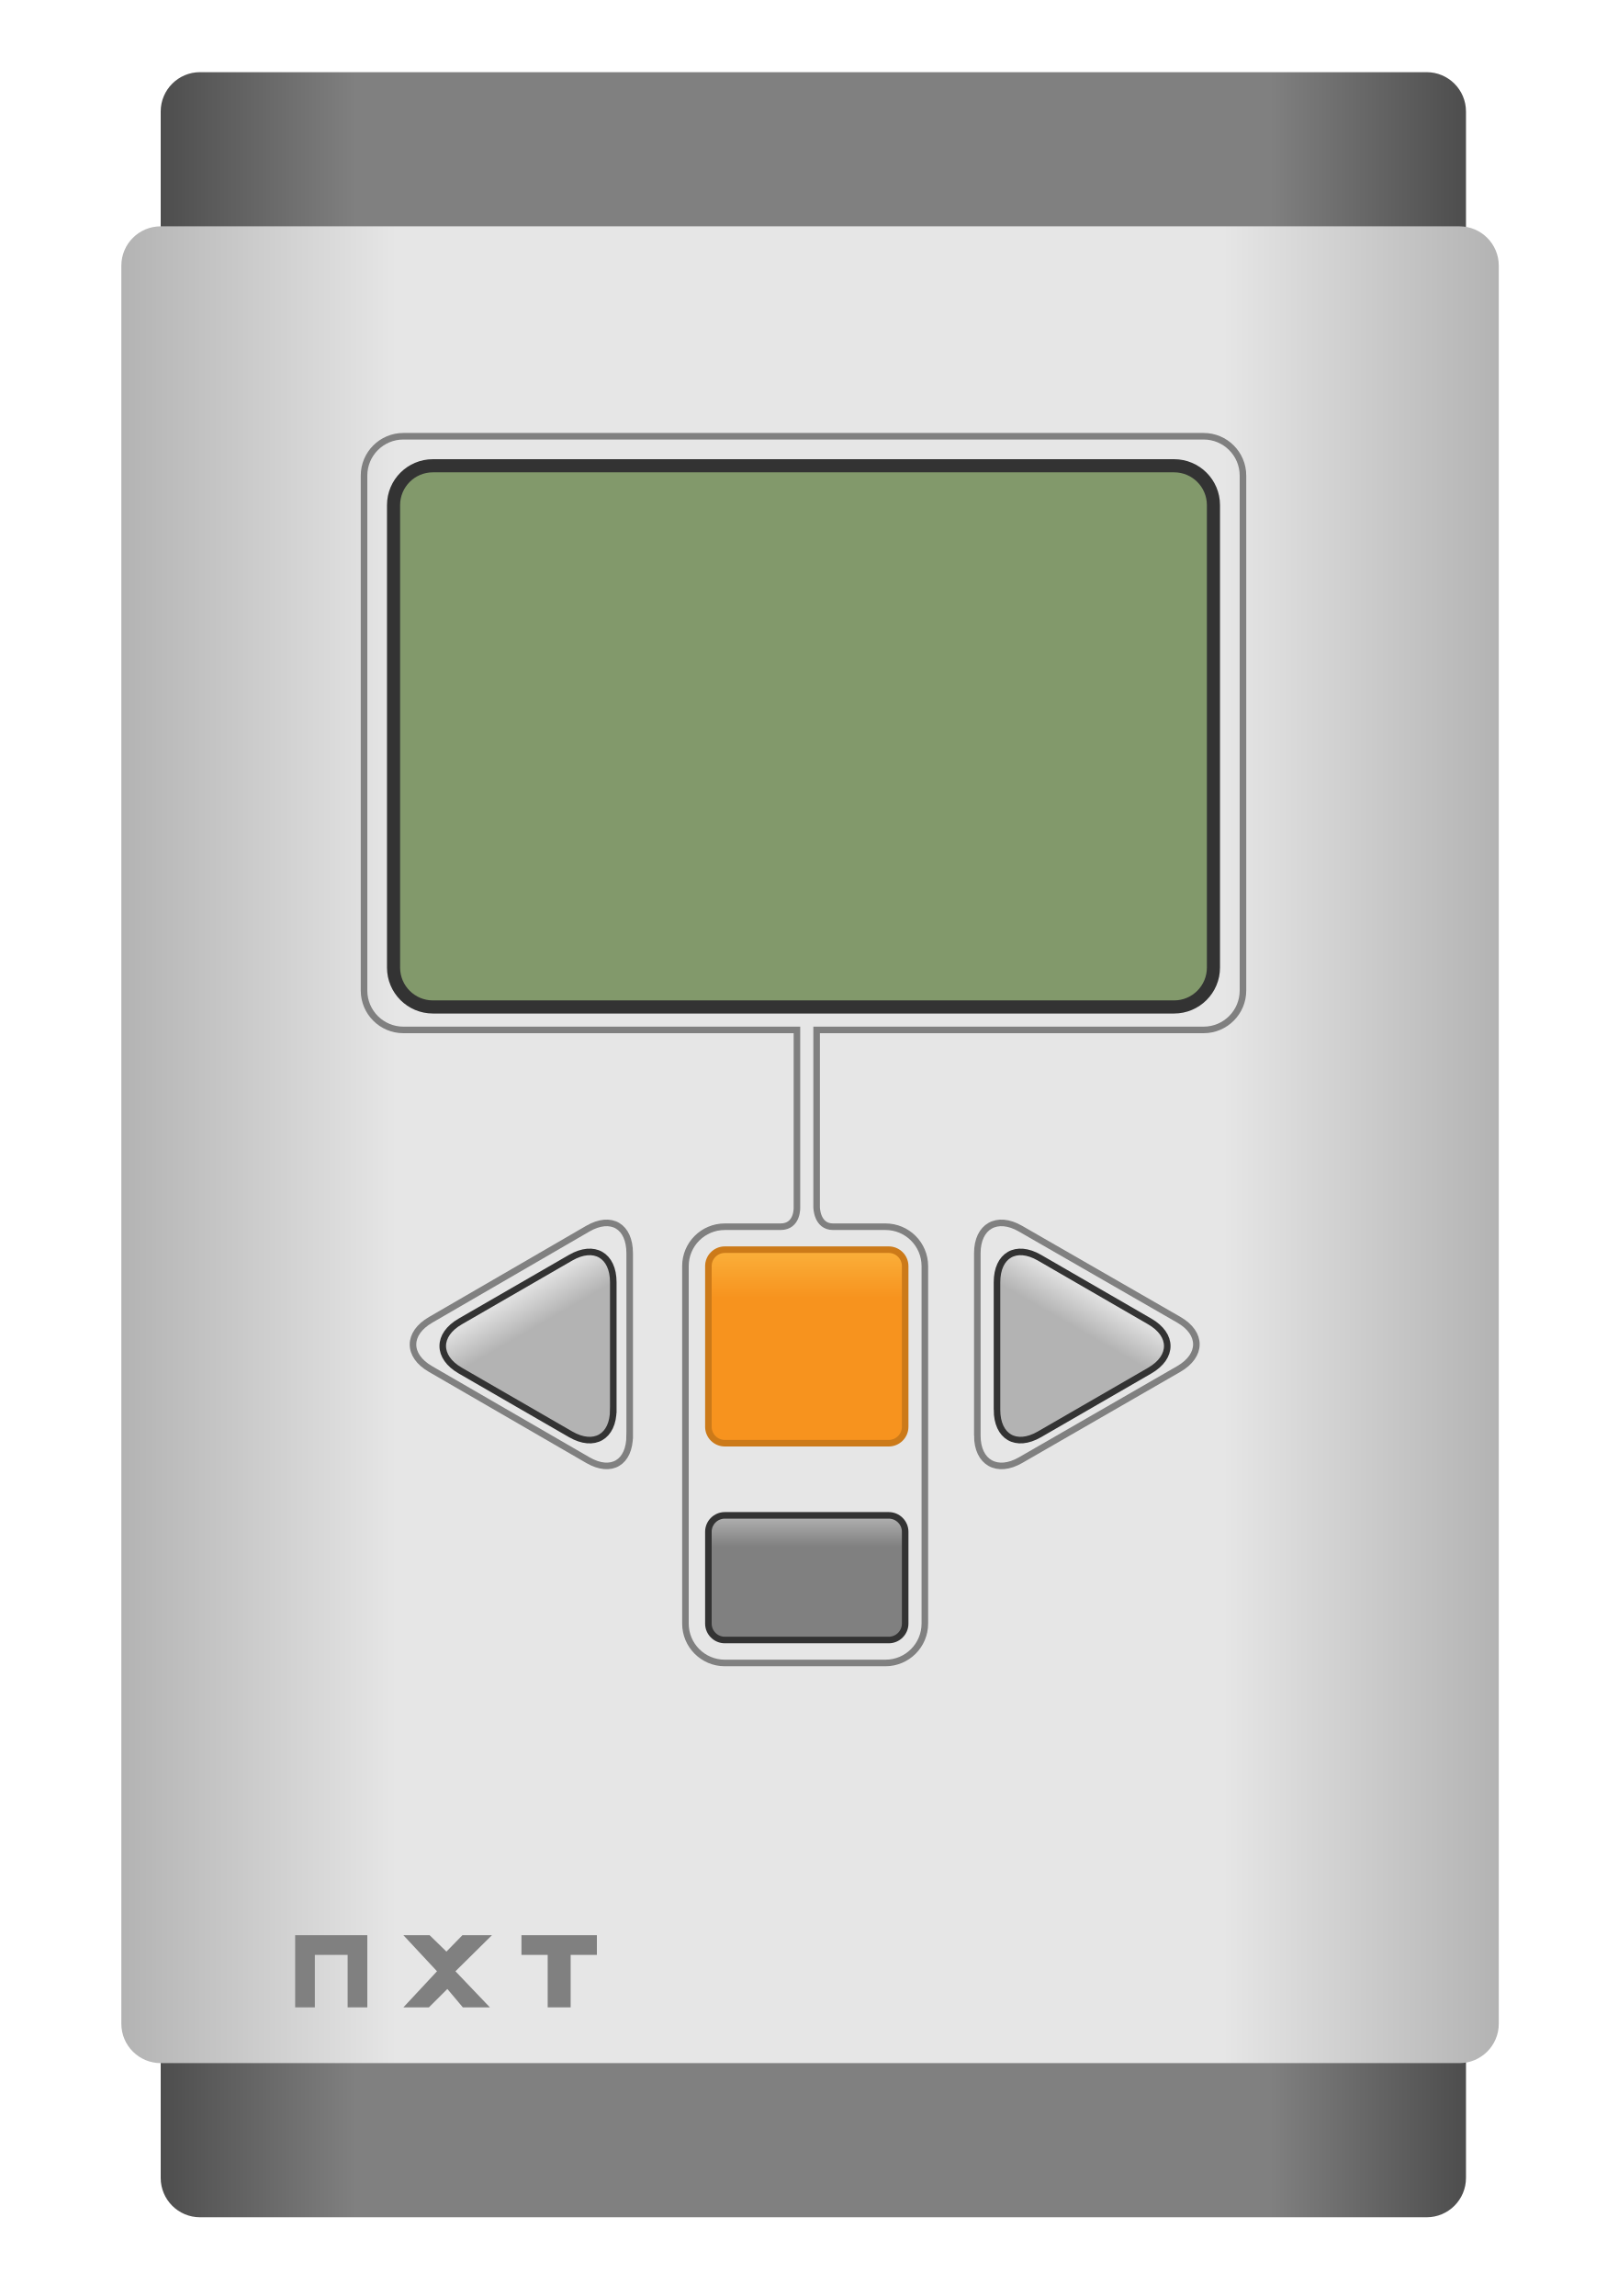
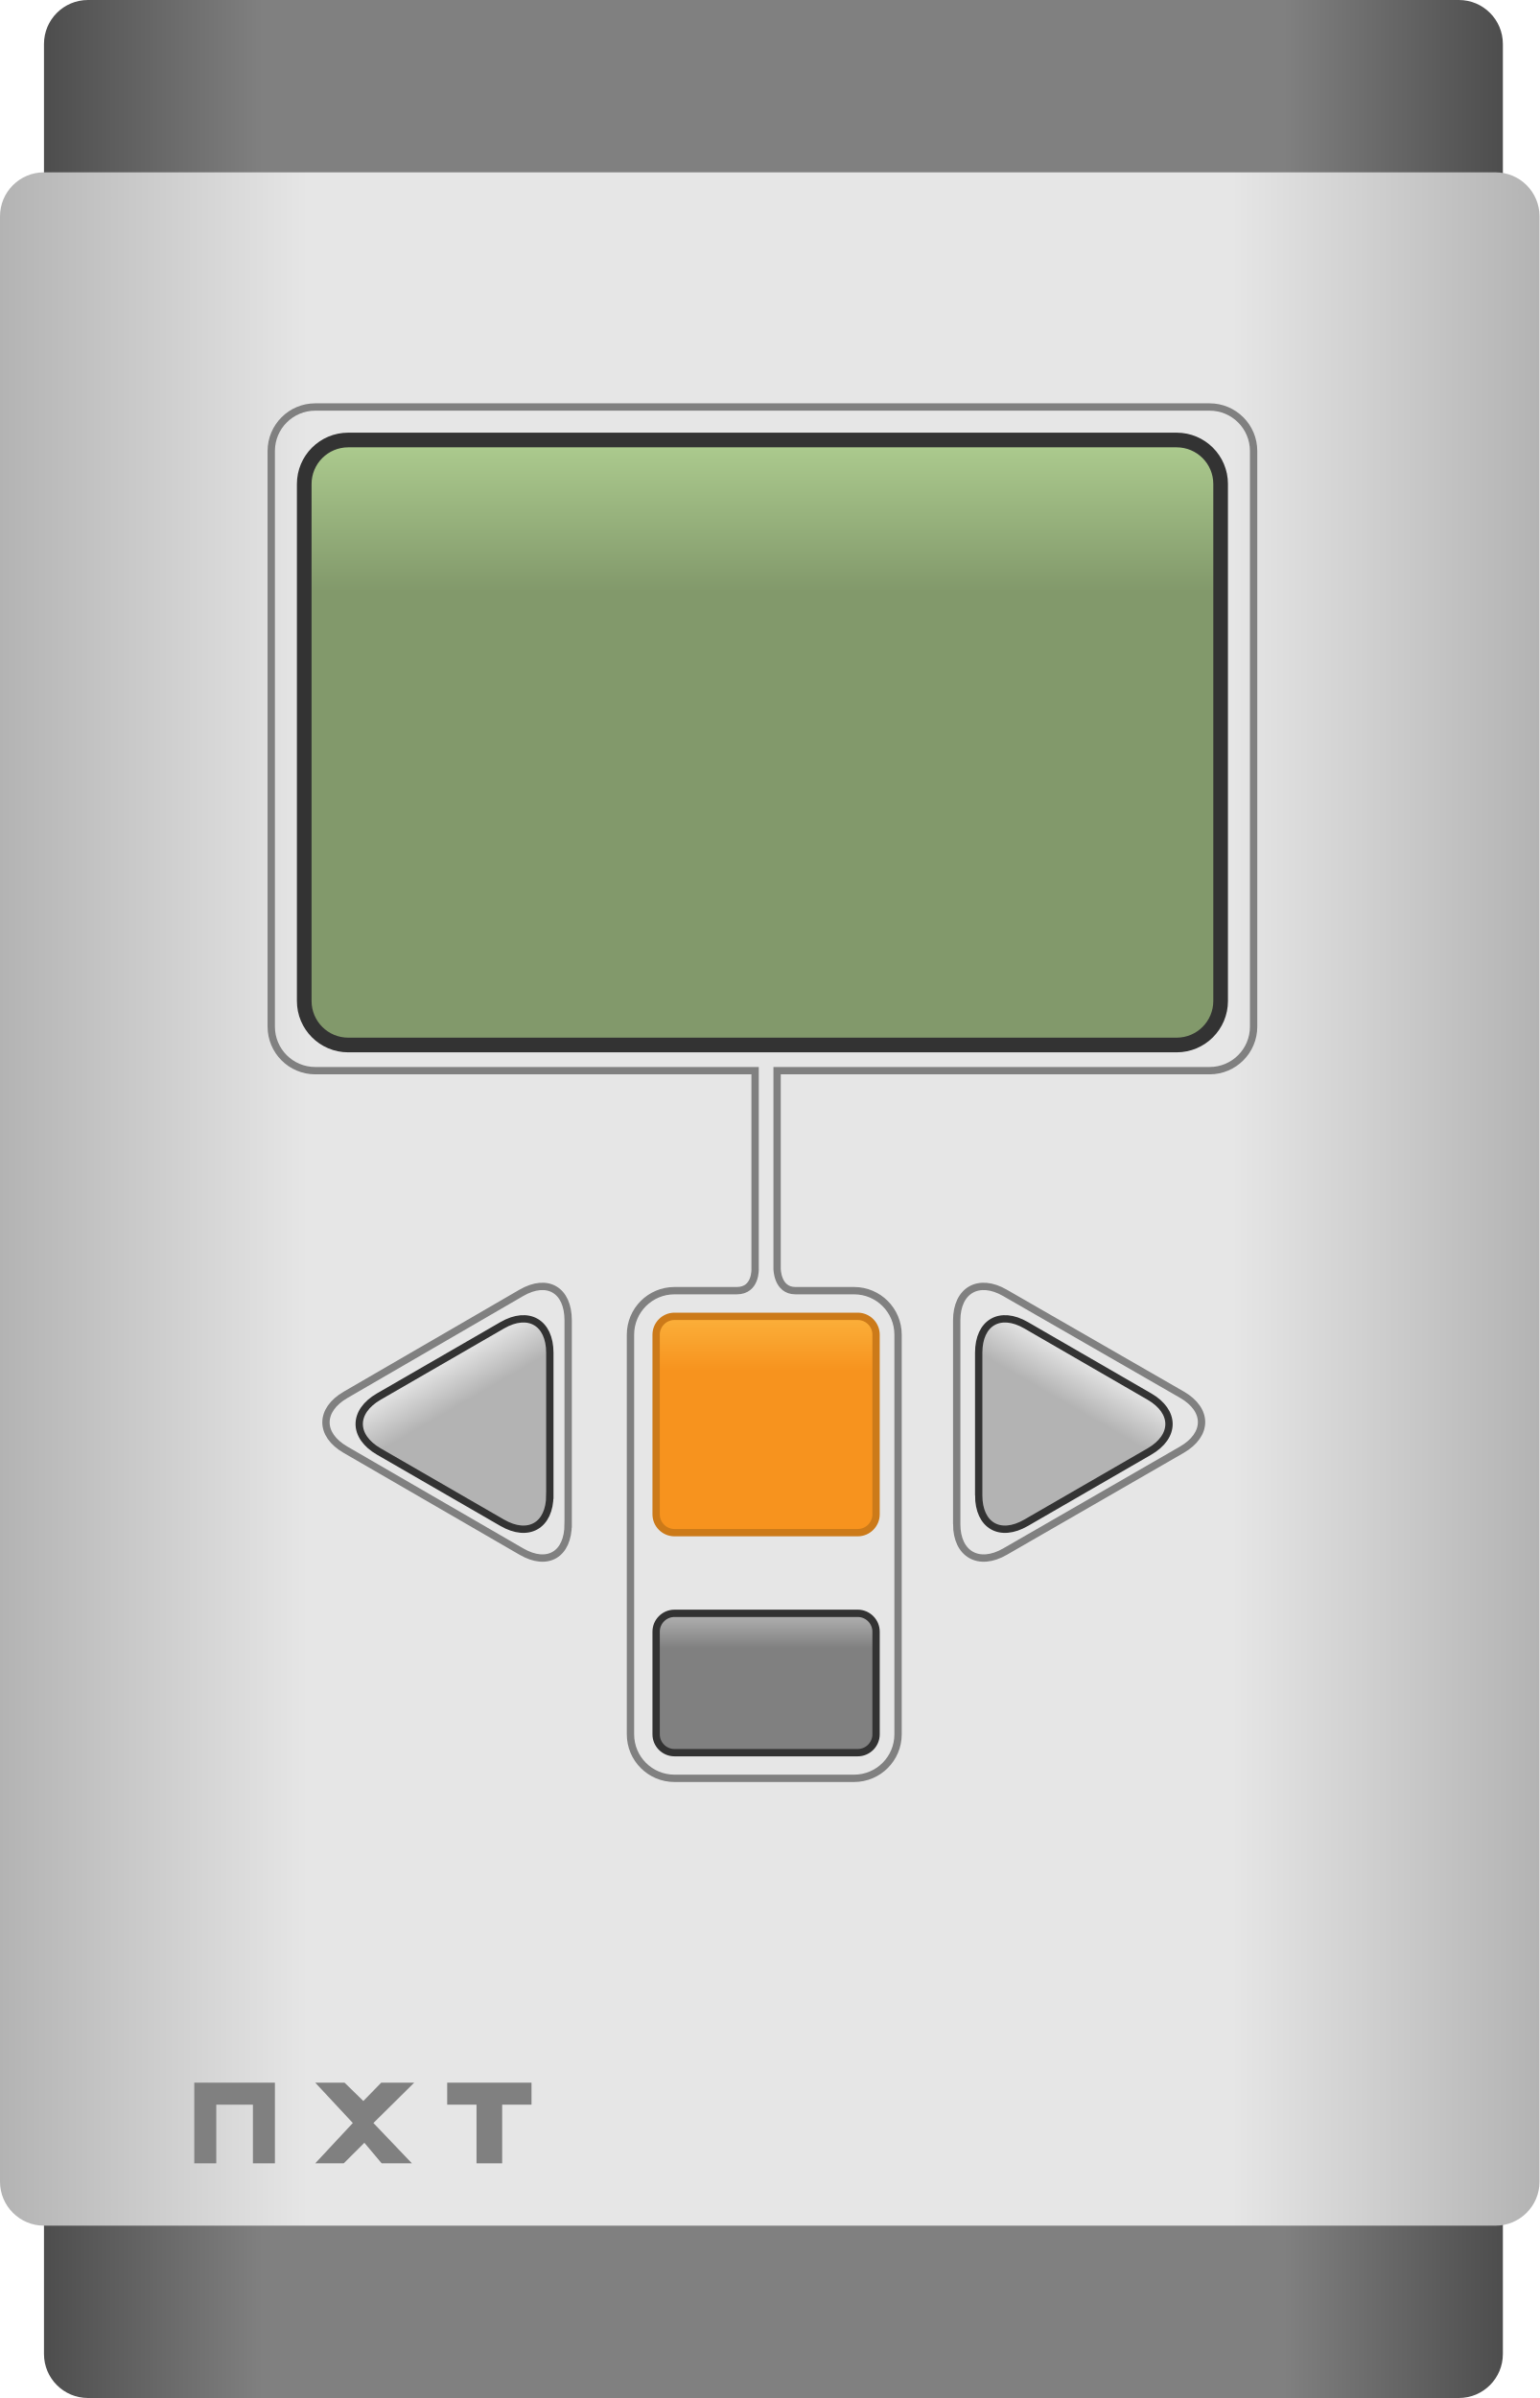
- <svg xmlns="http://www.w3.org/2000/svg" version="1.1" x="0px" y="0px" width="490px" height="700px" viewBox="-37 -22 490 700" enable-background="new -37 -22 490 700" xml:space="preserve">
+ <svg xmlns="http://www.w3.org/2000/svg" version="1.1" x="0px" y="0px" width="420px" height="654px" viewBox="0 0 420 654" enable-background="new 0 0 420 654" xml:space="preserve">
  <defs>
</defs>
  <linearGradient id="Back_2_" gradientUnits="userSpaceOnUse" x1="12" y1="327" x2="410" y2="327">
    <stop offset="0" style="stop-color:#4D4D4D" />
    <stop offset="0.15" style="stop-color:#808080" />
    <stop offset="0.85" style="stop-color:#808080" />
    <stop offset="1" style="stop-color:#4D4D4D" />
  </linearGradient>
  <path id="Back_1_" fill="url(#Back_2_)" d="M410,642c0,6.627-5.373,12-12,12H24c-6.627,0-12-5.373-12-12V12c0-6.627,5.373-12,12-12  h374c6.627,0,12,5.373,12,12V642z" />
  <linearGradient id="Front_2_" gradientUnits="userSpaceOnUse" x1="0" y1="327" x2="420" y2="327">
    <stop offset="0" style="stop-color:#B3B3B3" />
    <stop offset="0.2" style="stop-color:#E6E6E6" />
    <stop offset="0.8" style="stop-color:#E6E6E6" />
    <stop offset="1" style="stop-color:#B3B3B3" />
  </linearGradient>
  <path id="Front_1_" fill="url(#Front_2_)" d="M420,595c0,6.627-5.373,12-12,12H12c-6.627,0-12-5.373-12-12V59  c0-6.627,5.373-12,12-12h396c6.627,0,12,5.373,12,12V595z" />
  <path id="Inset_5_" fill="none" stroke="#808080" stroke-width="2" stroke-miterlimit="10" d="M212,292h118c6.627,0,12-5.373,12-12  V123c0-6.627-5.373-12-12-12H86c-6.627,0-12,5.373-12,12v157c0,6.627,5.373,12,12,12h120v54c0,0,0.333,6-5,6s-17,0-17,0  c-6.627,0-12,5.373-12,12v109c0,6.627,5.373,12,12,12h49c6.627,0,12-5.373,12-12V364c0-6.627-5.373-12-12-12c0,0-10,0-16,0  c-5,0-5-6-5-6V292z" />
-   <path id="Screen_2_" fill="#82996B" stroke="#333333" stroke-width="4" stroke-miterlimit="10" d="M333,273c0,6.627-5.373,12-12,12  H95c-6.627,0-12-5.373-12-12V132c0-6.627,5.373-12,12-12h226c6.627,0,12,5.373,12,12V273z" />
+   <linearGradient id="Screen_3_" gradientUnits="userSpaceOnUse" x1="208" y1="285" x2="208" y2="120">
+     <stop offset="0.75" style="stop-color:#82996B" />
+     <stop offset="1" style="stop-color:#ADCC8F" />
+   </linearGradient>
+   <path id="Screen_2_" fill="url(#Screen_3_)" stroke="#333333" stroke-width="4" stroke-miterlimit="10" d="M333,273  c0,6.627-5.373,12-12,12H95c-6.627,0-12-5.373-12-12V132c0-6.627,5.373-12,12-12h226c6.627,0,12,5.373,12,12V273z" />
  <g id="Inset_4_">
    <path fill="none" stroke="#808080" stroke-width="2" stroke-miterlimit="10" d="M155,415.667c0,8.25-5.596,11.625-12.74,7.5   l-48.002-27.786c-7.145-4.125-7.082-10.875,0.063-15l47.909-27.786c7.145-4.125,12.771-0.75,12.771,7.5V415.667z" />
  </g>
  <g id="Button_3_">
    <linearGradient id="SVGID_1_" gradientUnits="userSpaceOnUse" x1="146.184" y1="416.191" x2="120.183" y2="371.156">
      <stop offset="0.75" style="stop-color:#B3B3B3" />
      <stop offset="1" style="stop-color:#E6E6E6" />
    </linearGradient>
    <path fill="url(#SVGID_1_)" d="M150,407.801c0,8.25-5.846,11.625-12.99,7.5l-33.653-19.429c-7.145-4.125-7.145-10.875,0-15   l33.654-19.431c7.145-4.125,12.99-0.75,12.99,7.5V407.801z" />
    <path fill="none" stroke="#333333" stroke-width="2" stroke-miterlimit="10" d="M150,407.801c0,8.25-5.846,11.625-12.99,7.5   l-33.653-19.429c-7.145-4.125-7.145-10.875,0-15l33.654-19.431c7.145-4.125,12.99-0.75,12.99,7.5V407.801z" />
  </g>
  <g id="Inset_3_">
    <path fill="none" stroke="#808080" stroke-width="2" stroke-miterlimit="10" d="M261,415.667c0,8.25,6.042,11.625,13.187,7.5   l48.226-27.786c7.145-4.125,7.193-10.875,0.049-15l-48.299-27.786c-7.145-4.125-13.162-0.75-13.162,7.5V415.667z" />
  </g>
  <g id="Button_2_">
    <linearGradient id="SVGID_2_" gradientUnits="userSpaceOnUse" x1="-33.882" y1="416.184" x2="-59.878" y2="371.157" gradientTransform="matrix(-1 0 0 1 236.8926 0)">
      <stop offset="0.75" style="stop-color:#B3B3B3" />
      <stop offset="1" style="stop-color:#E6E6E6" />
    </linearGradient>
    <path fill="url(#SVGID_2_)" d="M267,407.801c0,8.25,5.792,11.625,12.937,7.5l33.628-19.429c7.145-4.125,7.131-10.875-0.014-15   l-33.607-19.431c-7.145-4.125-12.943-0.75-12.943,7.5V407.801z" />
    <path fill="none" stroke="#333333" stroke-width="2" stroke-miterlimit="10" d="M267,407.801c0,8.25,5.792,11.625,12.937,7.5   l33.628-19.429c7.145-4.125,7.131-10.875-0.014-15l-33.607-19.431c-7.145-4.125-12.943-0.75-12.943,7.5V407.801z" />
  </g>
  <g id="Enter_Button_1_">
    <linearGradient id="SVGID_3_" gradientUnits="userSpaceOnUse" x1="209" y1="418" x2="209" y2="359">
      <stop offset="0.75" style="stop-color:#F7931E" />
      <stop offset="1" style="stop-color:#FBB03B" />
    </linearGradient>
    <path fill="url(#SVGID_3_)" d="M239,413c0,2.75-2.25,5-5,5h-50c-2.75,0-5-2.25-5-5v-49c0-2.75,2.25-5,5-5h50c2.75,0,5,2.25,5,5V413   z" />
    <path fill="none" stroke="#CC7A19" stroke-width="2" stroke-miterlimit="10" d="M239,413c0,2.75-2.25,5-5,5h-50c-2.75,0-5-2.25-5-5   v-49c0-2.75,2.25-5,5-5h50c2.75,0,5,2.25,5,5V413z" />
  </g>
  <g id="Escape_Button_1_">
    <linearGradient id="SVGID_4_" gradientUnits="userSpaceOnUse" x1="209" y1="478" x2="209" y2="440">
      <stop offset="0.75" style="stop-color:#808080" />
      <stop offset="1" style="stop-color:#B3B3B3" />
    </linearGradient>
    <path fill="url(#SVGID_4_)" d="M239,473c0,2.75-2.25,5-5,5h-50c-2.75,0-5-2.25-5-5v-28c0-2.75,2.25-5,5-5h50c2.75,0,5,2.25,5,5V473   z" />
    <path fill="none" stroke="#333333" stroke-width="2" stroke-miterlimit="10" d="M239,473c0,2.75-2.25,5-5,5h-50c-2.75,0-5-2.25-5-5   v-28c0-2.75,2.25-5,5-5h50c2.75,0,5,2.25,5,5V473z" />
  </g>
  <polygon fill="#808080" points="53,590 53,568 75,568 75,590 69,590 69,574 59,574 59,590 " />
  <polygon fill="#808080" points="86,568 94,568 99.125,573 104,568 113,568 101.875,579 112.375,590 104.125,590 99.406,584.391   93.781,590 86,590 96.25,579 " />
  <polygon fill="#808080" points="122,568 122,574 130,574 130,590 137,590 137,574 145,574 145,568 " />
</svg>
